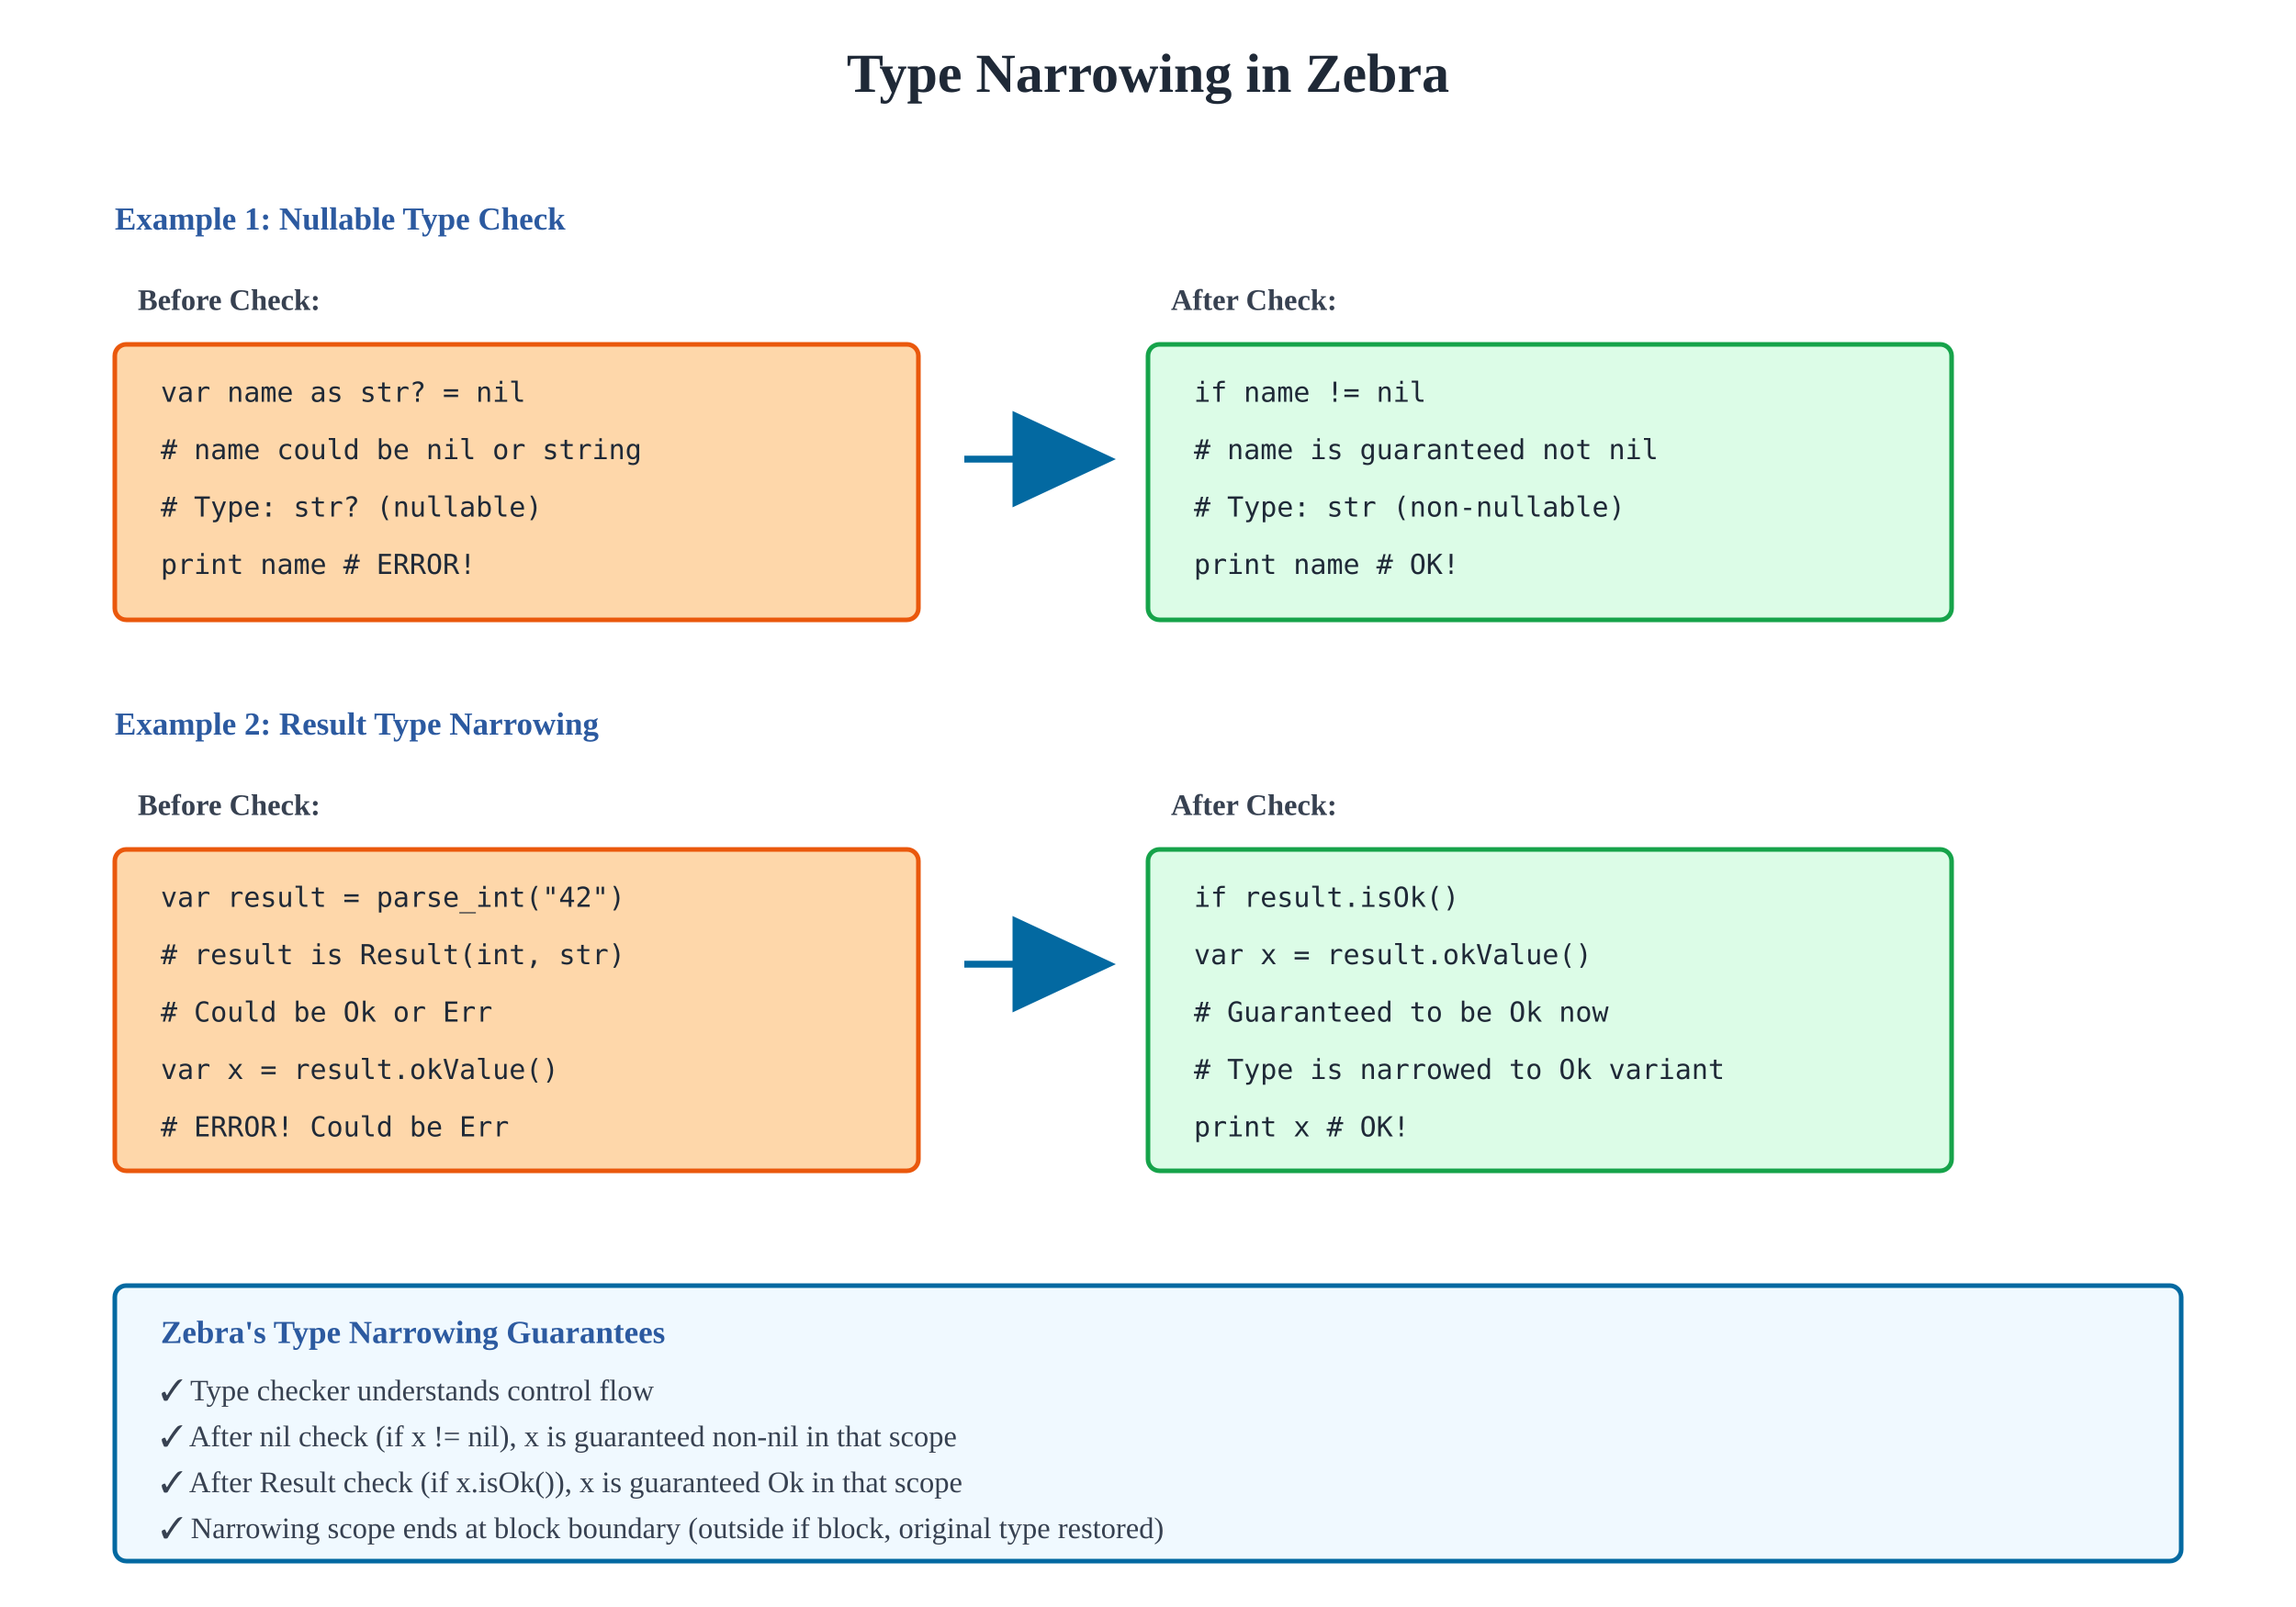
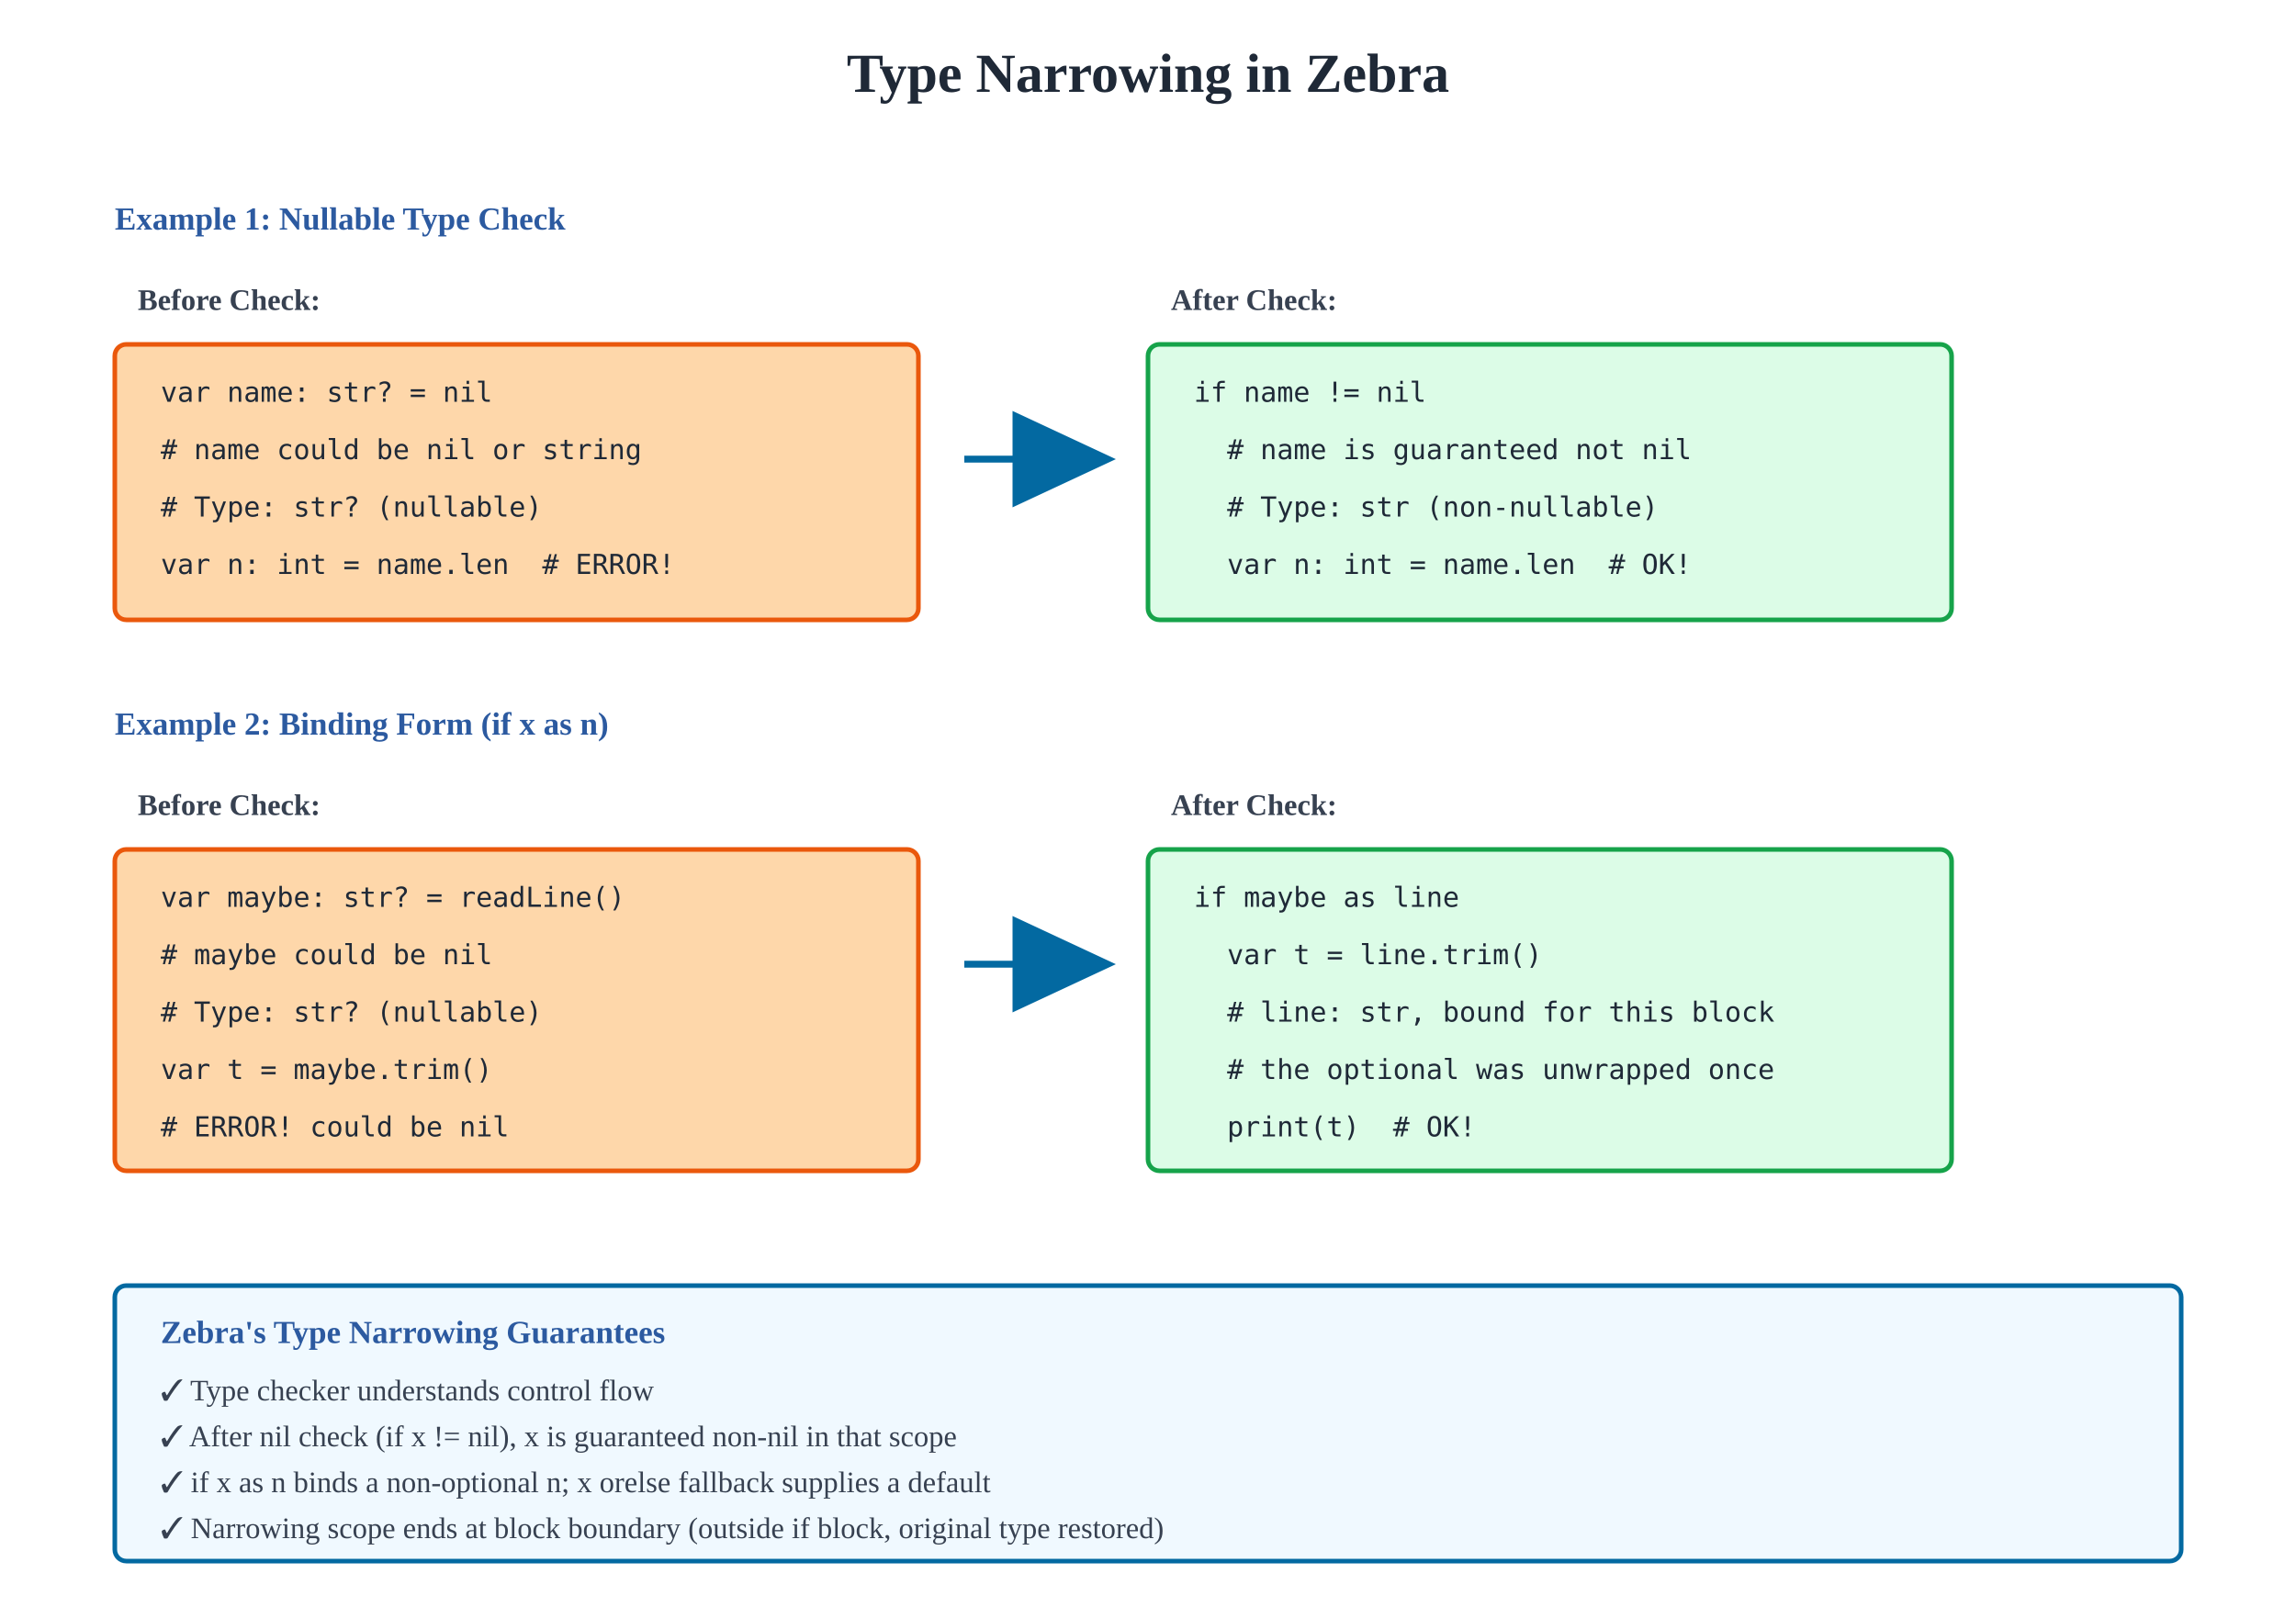
- <svg xmlns="http://www.w3.org/2000/svg" viewBox="0 0 1000 700">
+ <svg xmlns="http://www.w3.org/2000/svg" xml:space="preserve" viewBox="0 0 1000 700">
  <defs>
    <style>
      .title { font-size: 24px; font-weight: bold; fill: #1f2937; }
      .section { font-size: 14px; font-weight: bold; fill: #2c5aa0; }
      .code { font-size: 12px; fill: #1f2937; font-family: 'Monaco', monospace; }
      .before { fill: #fed7aa; stroke: #ea580c; stroke-width: 2; }
      .after { fill: #dcfce7; stroke: #16a34a; stroke-width: 2; }
      .label { font-size: 13px; fill: #374151; }
      .arrow-thick { stroke: #0369a1; stroke-width: 3; fill: none; marker-end: url(#arrow-big); }
    </style>
    <marker id="arrow-big" markerWidth="15" markerHeight="15" refX="13" refY="7" orient="auto">
      <polygon points="0 0, 15 7, 0 14" fill="#0369a1" />
    </marker>
  </defs>
  <text x="500" y="40" class="title" text-anchor="middle">Type Narrowing in Zebra</text>
  <g>
    <text x="50" y="100" class="section">Example 1: Nullable Type Check</text>
    <g>
      <text x="60" y="135" class="label" font-weight="bold">Before Check:</text>
      <rect x="50" y="150" width="350" height="120" class="before" rx="5" />
-       <text x="70" y="175" class="code">var name as str? = nil</text>
+       <text x="70" y="175" class="code">var name: str? = nil</text>
      <text x="70" y="200" class="code"># name could be nil or string</text>
      <text x="70" y="225" class="code"># Type: str? (nullable)</text>
-       <text x="70" y="250" class="code">print name  # ERROR!</text>
+       <text x="70" y="250" class="code">var n: int = name.len  # ERROR!</text>
    </g>
    <path d="M 420 200 L 480 200" class="arrow-thick" />
    <g>
      <text x="510" y="135" class="label" font-weight="bold">After Check:</text>
      <rect x="500" y="150" width="350" height="120" class="after" rx="5" />
      <text x="520" y="175" class="code">if name != nil</text>
      <text x="520" y="200" class="code">  # name is guaranteed not nil</text>
      <text x="520" y="225" class="code">  # Type: str (non-nullable)</text>
-       <text x="520" y="250" class="code">  print name  # OK!</text>
+       <text x="520" y="250" class="code">  var n: int = name.len  # OK!</text>
    </g>
  </g>
  <g>
-     <text x="50" y="320" class="section">Example 2: Result Type Narrowing</text>
+     <text x="50" y="320" class="section">Example 2: Binding Form (if x as n)</text>
    <g>
      <text x="60" y="355" class="label" font-weight="bold">Before Check:</text>
      <rect x="50" y="370" width="350" height="140" class="before" rx="5" />
-       <text x="70" y="395" class="code">var result = parse_int("42")</text>
-       <text x="70" y="420" class="code"># result is Result(int, str)</text>
-       <text x="70" y="445" class="code"># Could be Ok or Err</text>
-       <text x="70" y="470" class="code">var x = result.okValue()</text>
-       <text x="70" y="495" class="code"># ERROR! Could be Err</text>
+       <text x="70" y="395" class="code">var maybe: str? = readLine()</text>
+       <text x="70" y="420" class="code"># maybe could be nil</text>
+       <text x="70" y="445" class="code"># Type: str? (nullable)</text>
+       <text x="70" y="470" class="code">var t = maybe.trim()</text>
+       <text x="70" y="495" class="code"># ERROR! could be nil</text>
    </g>
    <path d="M 420 420 L 480 420" class="arrow-thick" />
    <g>
      <text x="510" y="355" class="label" font-weight="bold">After Check:</text>
      <rect x="500" y="370" width="350" height="140" class="after" rx="5" />
-       <text x="520" y="395" class="code">if result.isOk()</text>
-       <text x="520" y="420" class="code">  var x = result.okValue()</text>
-       <text x="520" y="445" class="code">  # Guaranteed to be Ok now</text>
-       <text x="520" y="470" class="code">  # Type is narrowed to Ok variant</text>
-       <text x="520" y="495" class="code">  print x  # OK!</text>
+       <text x="520" y="395" class="code">if maybe as line</text>
+       <text x="520" y="420" class="code">  var t = line.trim()</text>
+       <text x="520" y="445" class="code">  # line: str, bound for this block</text>
+       <text x="520" y="470" class="code">  # the optional was unwrapped once</text>
+       <text x="520" y="495" class="code">  print(t)  # OK!</text>
    </g>
  </g>
  <g>
    <rect x="50" y="560" width="900" height="120" fill="#f0f9ff" stroke="#0369a1" stroke-width="2" rx="5" />
    <text x="70" y="585" class="section">Zebra's Type Narrowing Guarantees</text>
    <text x="70" y="610" class="label">✓ Type checker understands control flow</text>
    <text x="70" y="630" class="label">✓ After nil check (if x != nil), x is guaranteed non-nil in that scope</text>
-     <text x="70" y="650" class="label">✓ After Result check (if x.isOk()), x is guaranteed Ok in that scope</text>
+     <text x="70" y="650" class="label">✓ if x as n binds a non-optional n; x orelse fallback supplies a default</text>
    <text x="70" y="670" class="label">✓ Narrowing scope ends at block boundary (outside if block, original type restored)</text>
  </g>
</svg>
